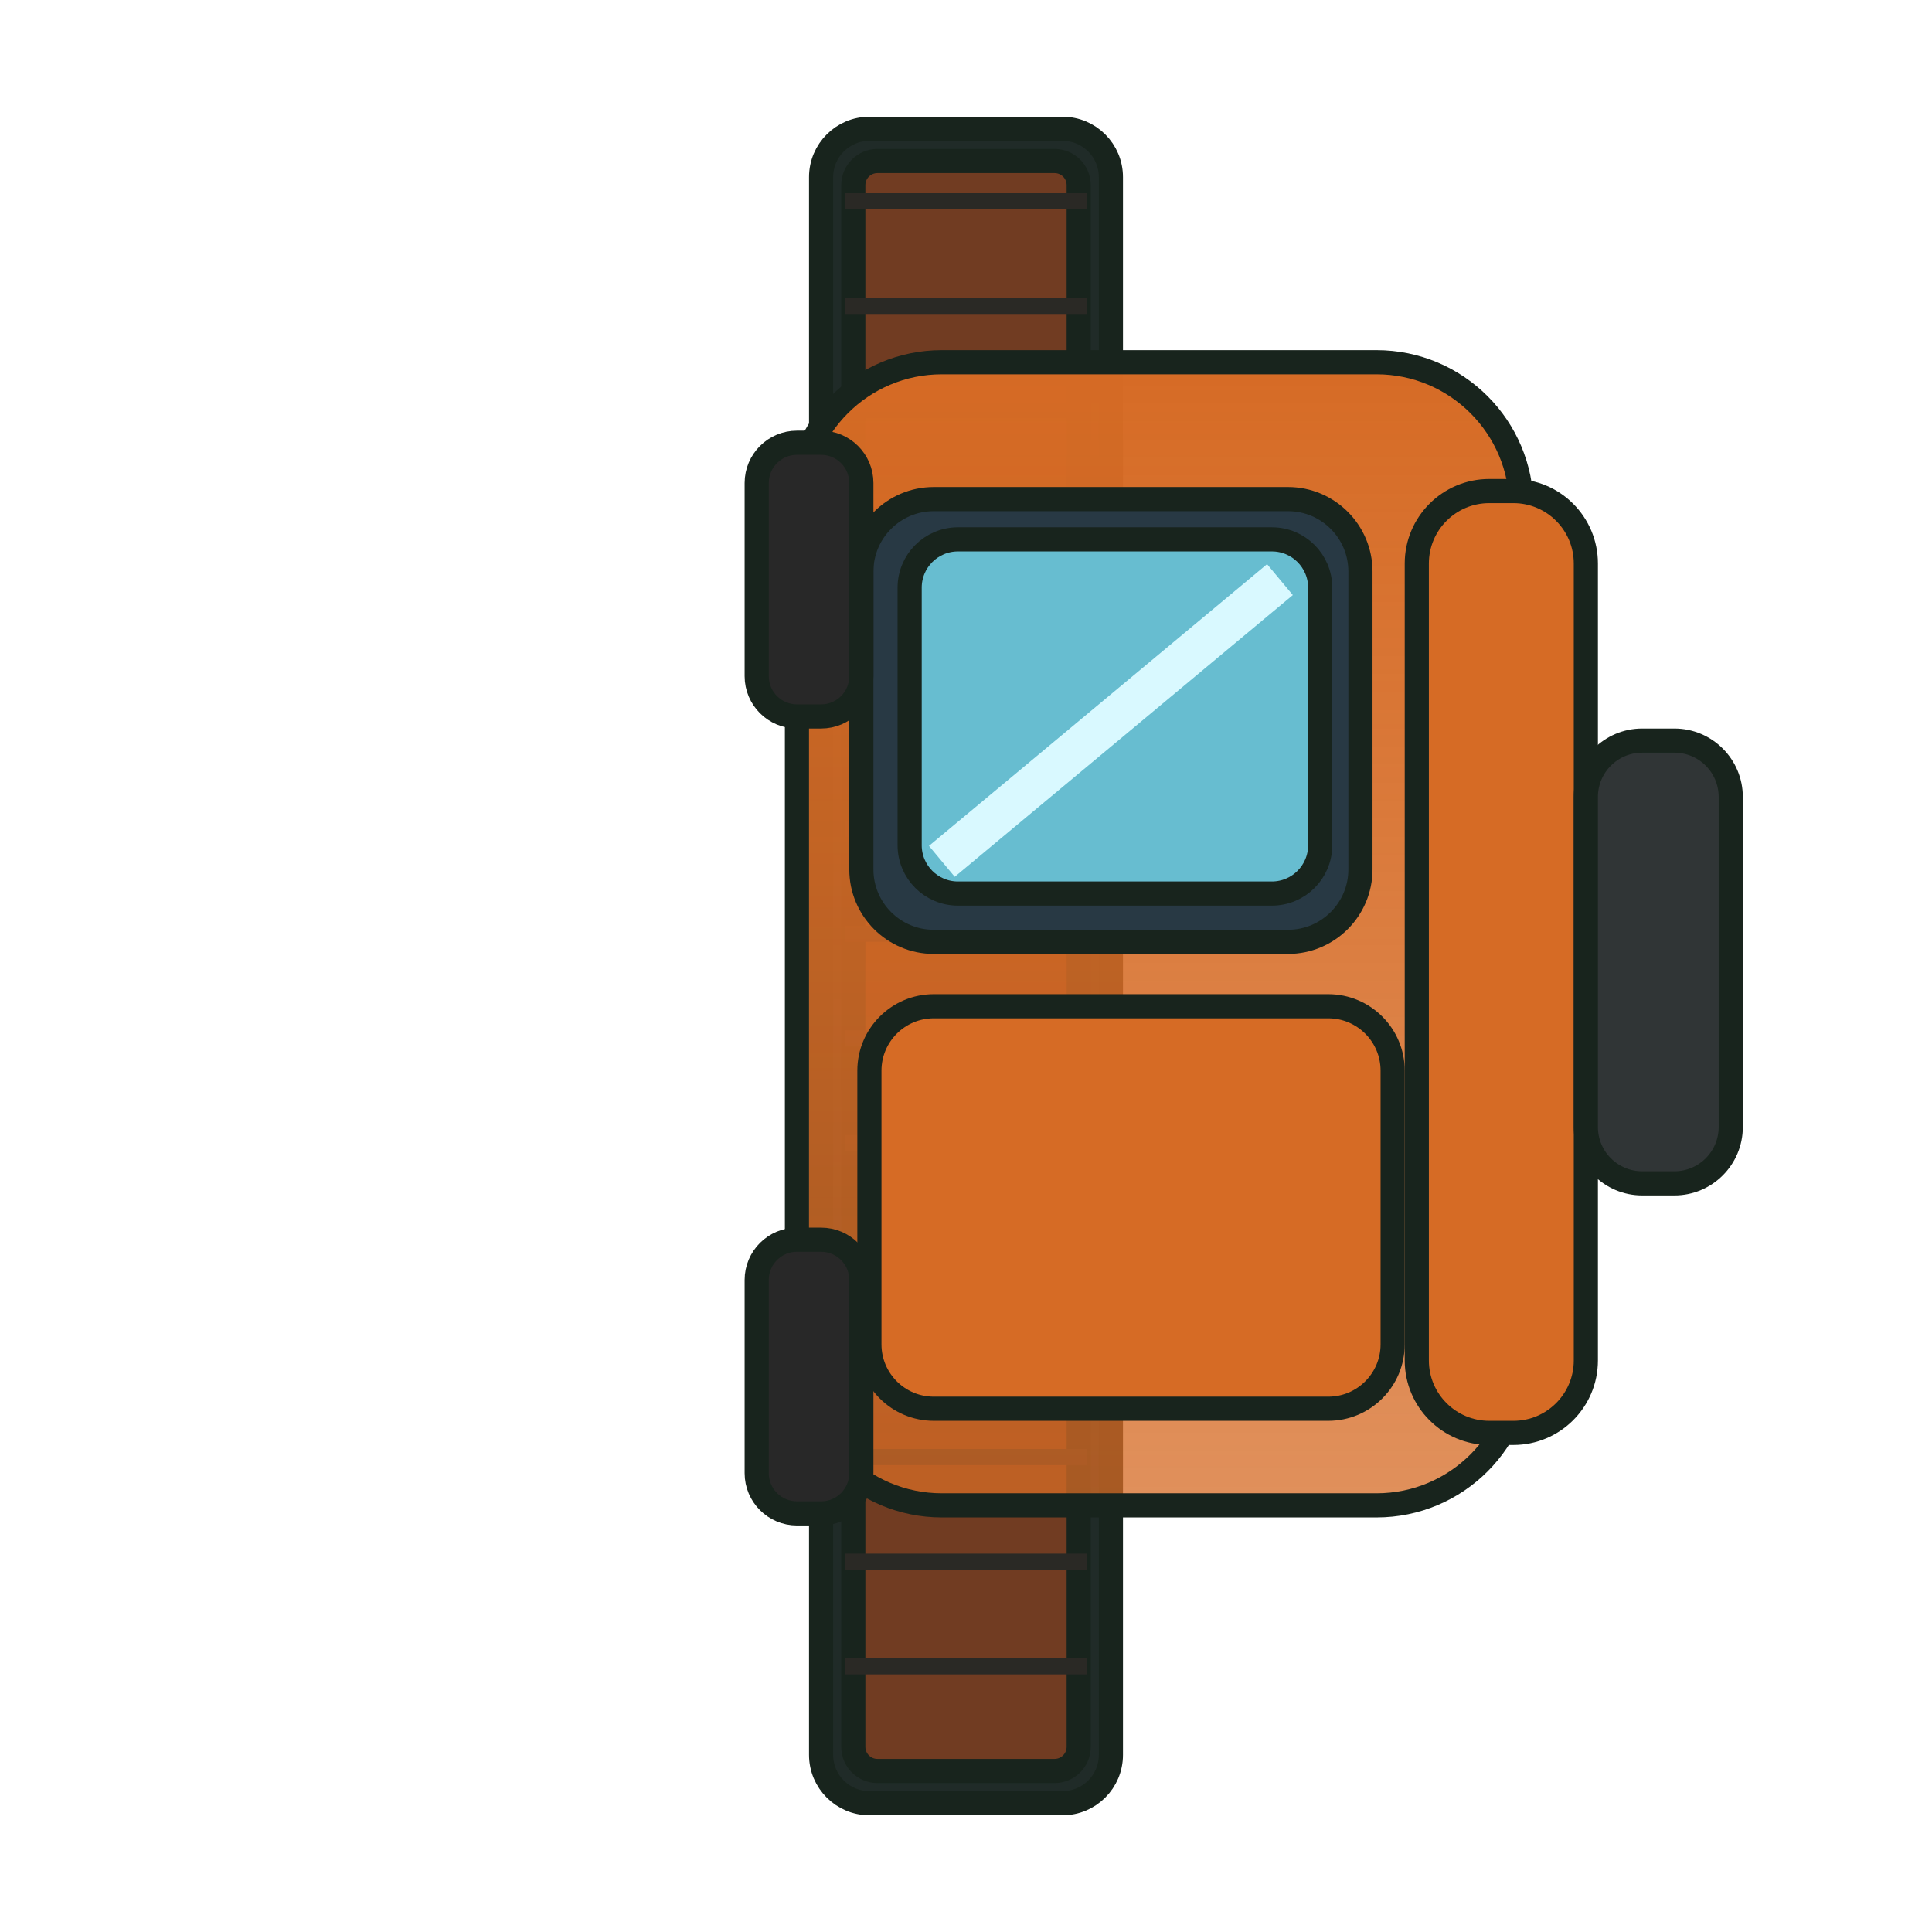
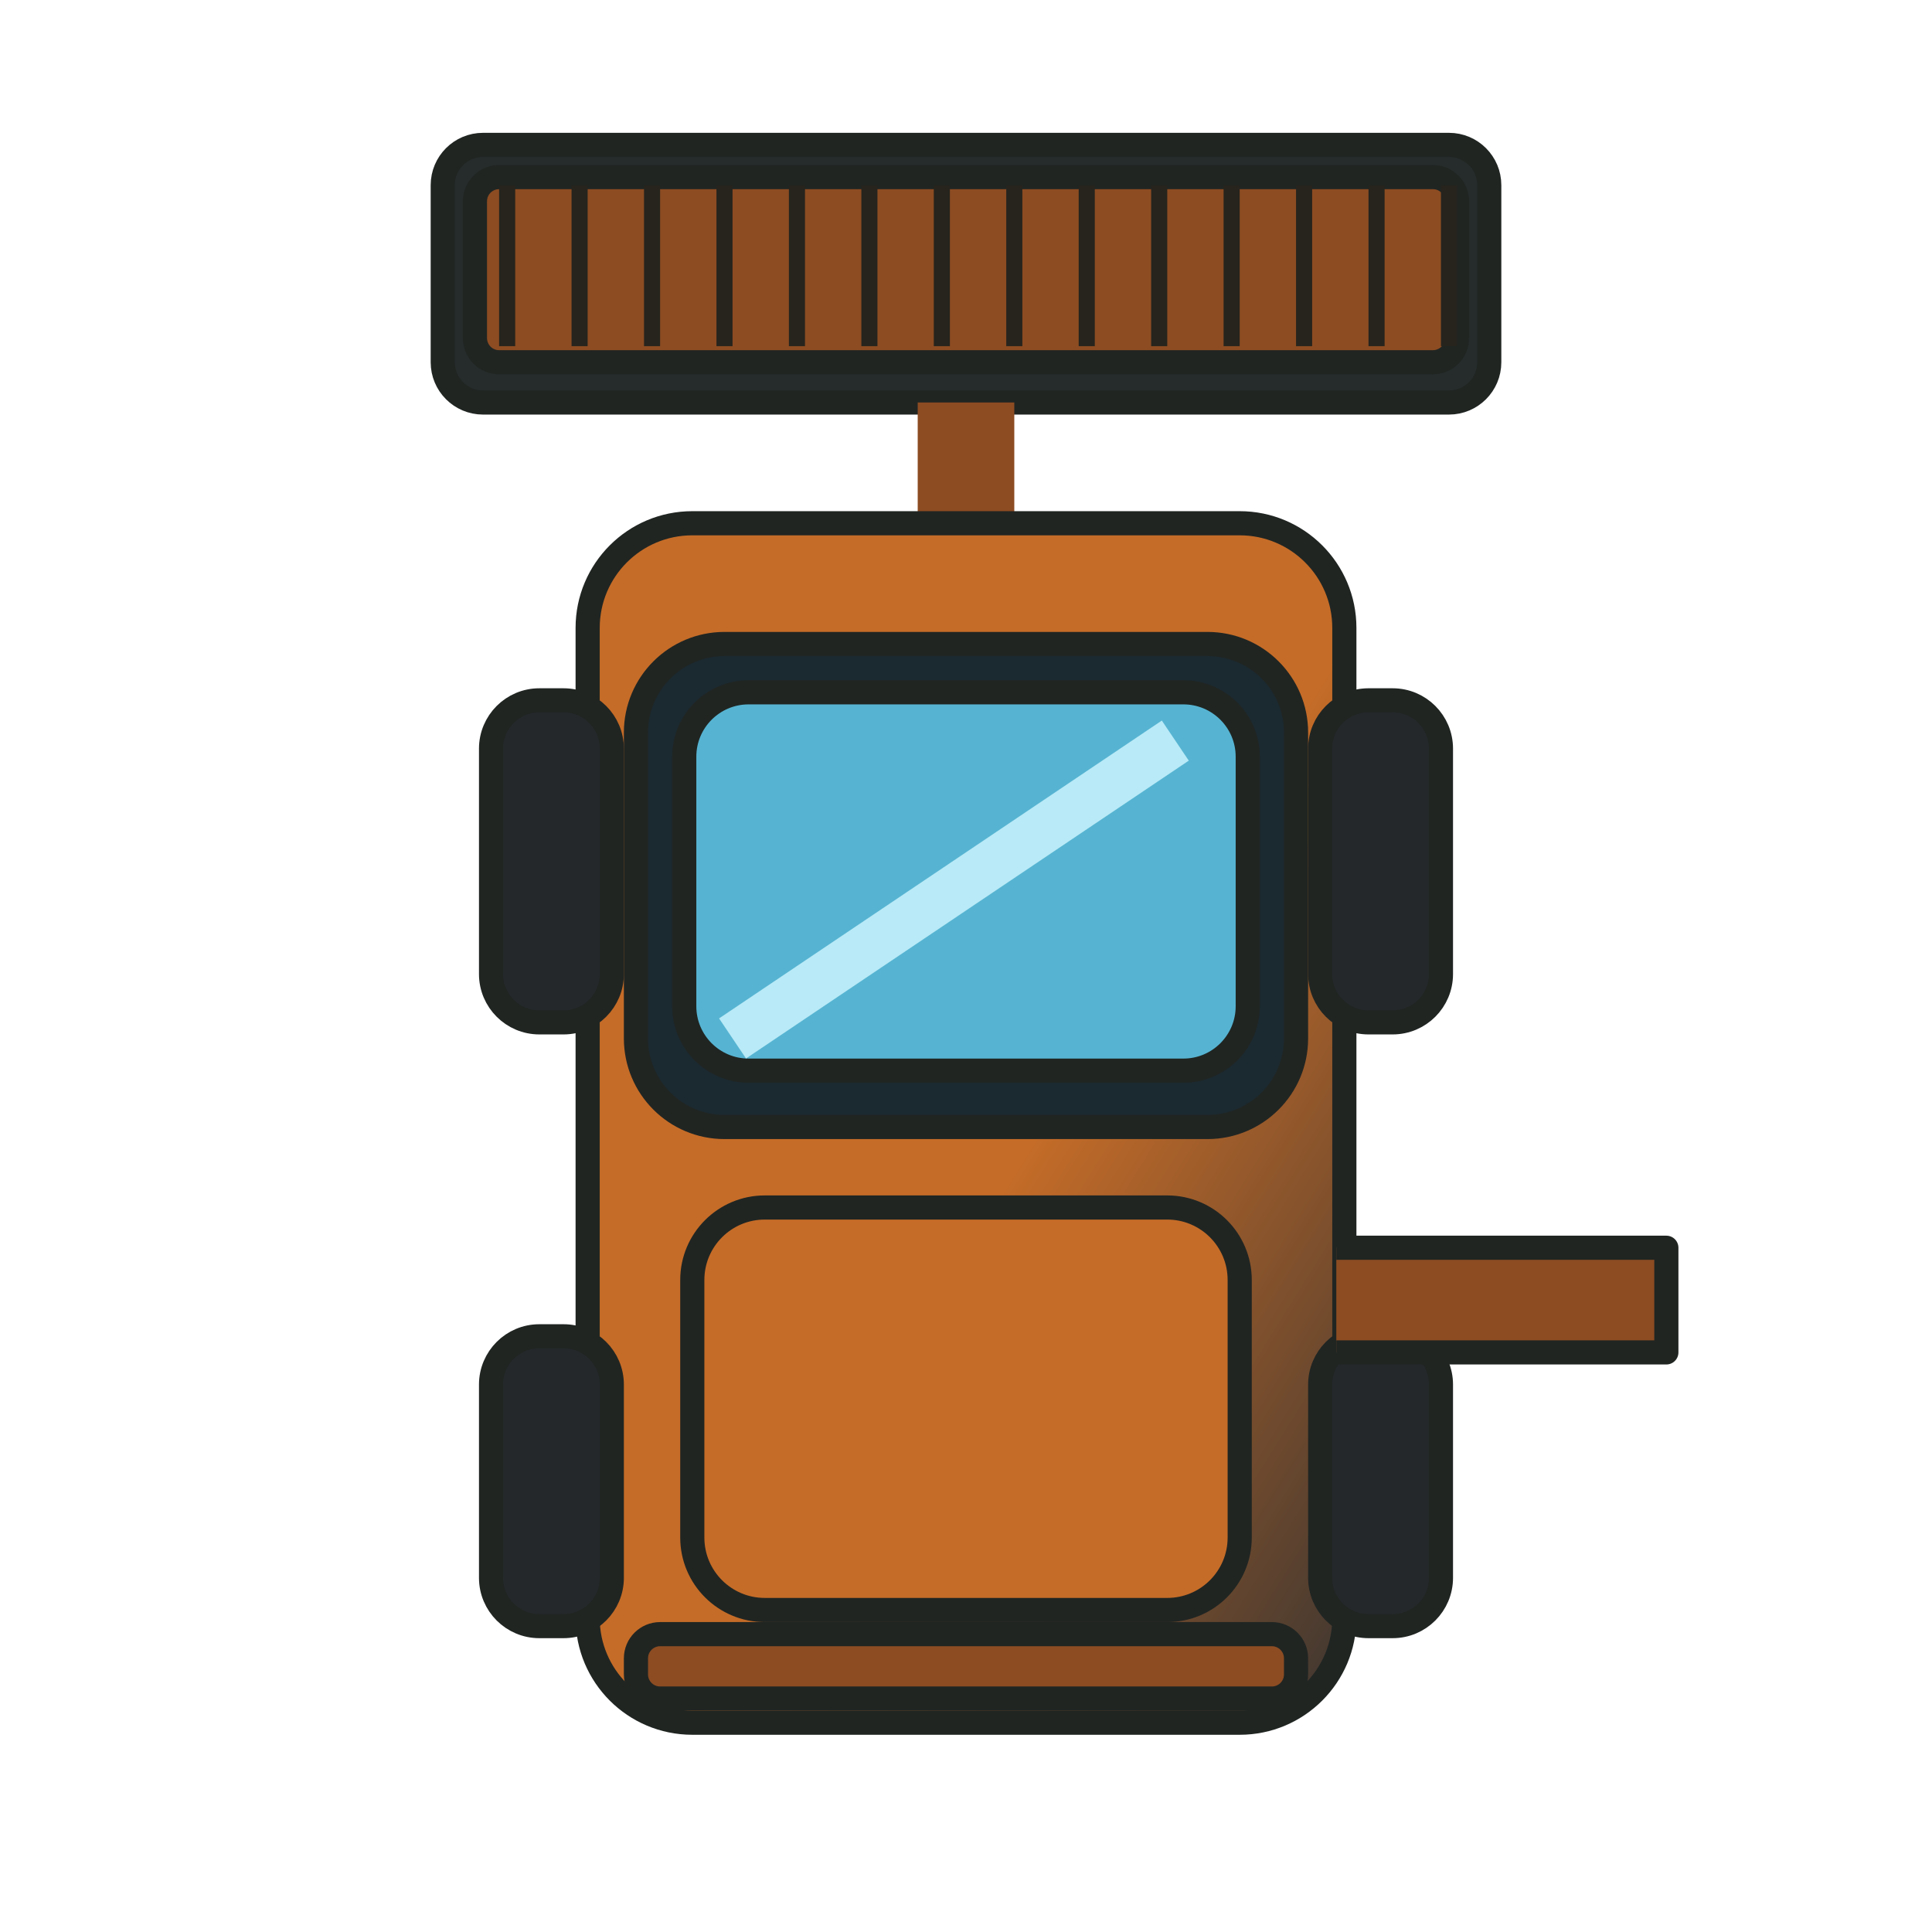
<svg xmlns="http://www.w3.org/2000/svg" viewBox="0 0 240 240">
  <defs>
-     <linearGradient id="g" x2="0" y2="1">
-       <stop stop-color="#d66b25" />
-       <stop offset="1" stop-color="#d66b25" stop-opacity=".75" />
+     <linearGradient id="body" x1="0" y1="0" x2="1" y2="1">
+       <stop stop-color="#c56c28" />
+       <stop offset=".55" stop-color="#c56c28" />
+       <stop offset="1" stop-color="#3b3531" />
    </linearGradient>
  </defs>
-   <g stroke="#18241d" stroke-width="3" stroke-linejoin="round">
-     <rect x="102" y="16" width="36" height="208" rx="6" fill="#202b28" />
-     <rect x="106" y="20" width="28" height="200" rx="3" fill="#713c22" />
-     <g stroke="#2a2925" stroke-width="2">
-       <path d="M105 25h30" />
-       <path d="M105 38h30" />
-       <path d="M105 51h30" />
-       <path d="M105 64h30" />
-       <path d="M105 77h30" />
-       <path d="M105 90h30" />
-       <path d="M105 103h30" />
-       <path d="M105 116h30" />
-       <path d="M105 129h30" />
-       <path d="M105 142h30" />
-       <path d="M105 155h30" />
-       <path d="M105 168h30" />
-       <path d="M105 181h30" />
-       <path d="M105 194h30" />
-       <path d="M105 207h30" />
+   <g stroke="#202522" stroke-width="3" stroke-linejoin="round">
+     <rect x="55" y="18" width="130" height="32" rx="5" fill="#252c2b" />
+     <rect x="59" y="22" width="122" height="23" rx="3" fill="#8d4c22" />
+     <g stroke="#26241d" stroke-width="2">
+       <path d="M63 23v20" />
+       <path d="M72 23v20" />
+       <path d="M81 23v20" />
+       <path d="M90 23v20" />
+       <path d="M99 23v20" />
+       <path d="M108 23v20" />
+       <path d="M117 23v20" />
+       <path d="M126 23v20" />
+       <path d="M135 23v20" />
+       <path d="M144 23v20" />
+       <path d="M153 23v20" />
+       <path d="M162 23v20" />
+       <path d="M171 23v20" />
+       <path d="M180 23v20" />
    </g>
-     <rect x="99" y="45" width="90" height="142" rx="18" fill="url(#g)" />
-     <rect x="107" y="62" width="62" height="55" rx="9" fill="#283944" />
-     <rect x="113" y="67" width="51" height="44" rx="6" fill="#67bdd0" />
-     <path d="M117 107l42-35" stroke="#d9f9ff" stroke-width="5" />
-     <rect x="108" y="125" width="65" height="50" rx="8" fill="#d66b25" />
-     <rect x="176" y="61" width="21" height="117" rx="9" fill="#d66b25" />
-     <rect x="197" y="92" width="18" height="55" rx="7" fill="#303536" />
-     <rect x="94" y="55" width="13" height="34" rx="5" fill="#282828" />
-     <rect x="94" y="154" width="13" height="34" rx="5" fill="#282828" />
+     <path d="M120 50v17" stroke="#8d4c22" stroke-width="12" />
+     <rect x="73" y="65" width="94" height="149" rx="13" fill="url(#body)" />
+     <rect x="79" y="80" width="82" height="60" rx="11" fill="#1b2930" />
+     <rect x="85" y="86" width="70" height="47" rx="8" fill="#56b4d2" />
+     <path d="M91 129l55-37" stroke="#b9eaf7" stroke-width="6" />
+     <rect x="86" y="150" width="68" height="50" rx="9" fill="#c56c28" />
+     <rect x="79" y="203" width="82" height="8" rx="3" fill="#8d4c22" />
+     <rect x="61" y="87" width="15" height="40" rx="6" fill="#24282b" />
+     <rect x="164" y="87" width="15" height="40" rx="6" fill="#24282b" />
+     <rect x="61" y="166" width="15" height="36" rx="6" fill="#24282b" />
+     <rect x="164" y="166" width="15" height="36" rx="6" fill="#24282b" />
+     <path d="M166 155h41v13h-41" fill="#8d4c22" />
  </g>
</svg>
